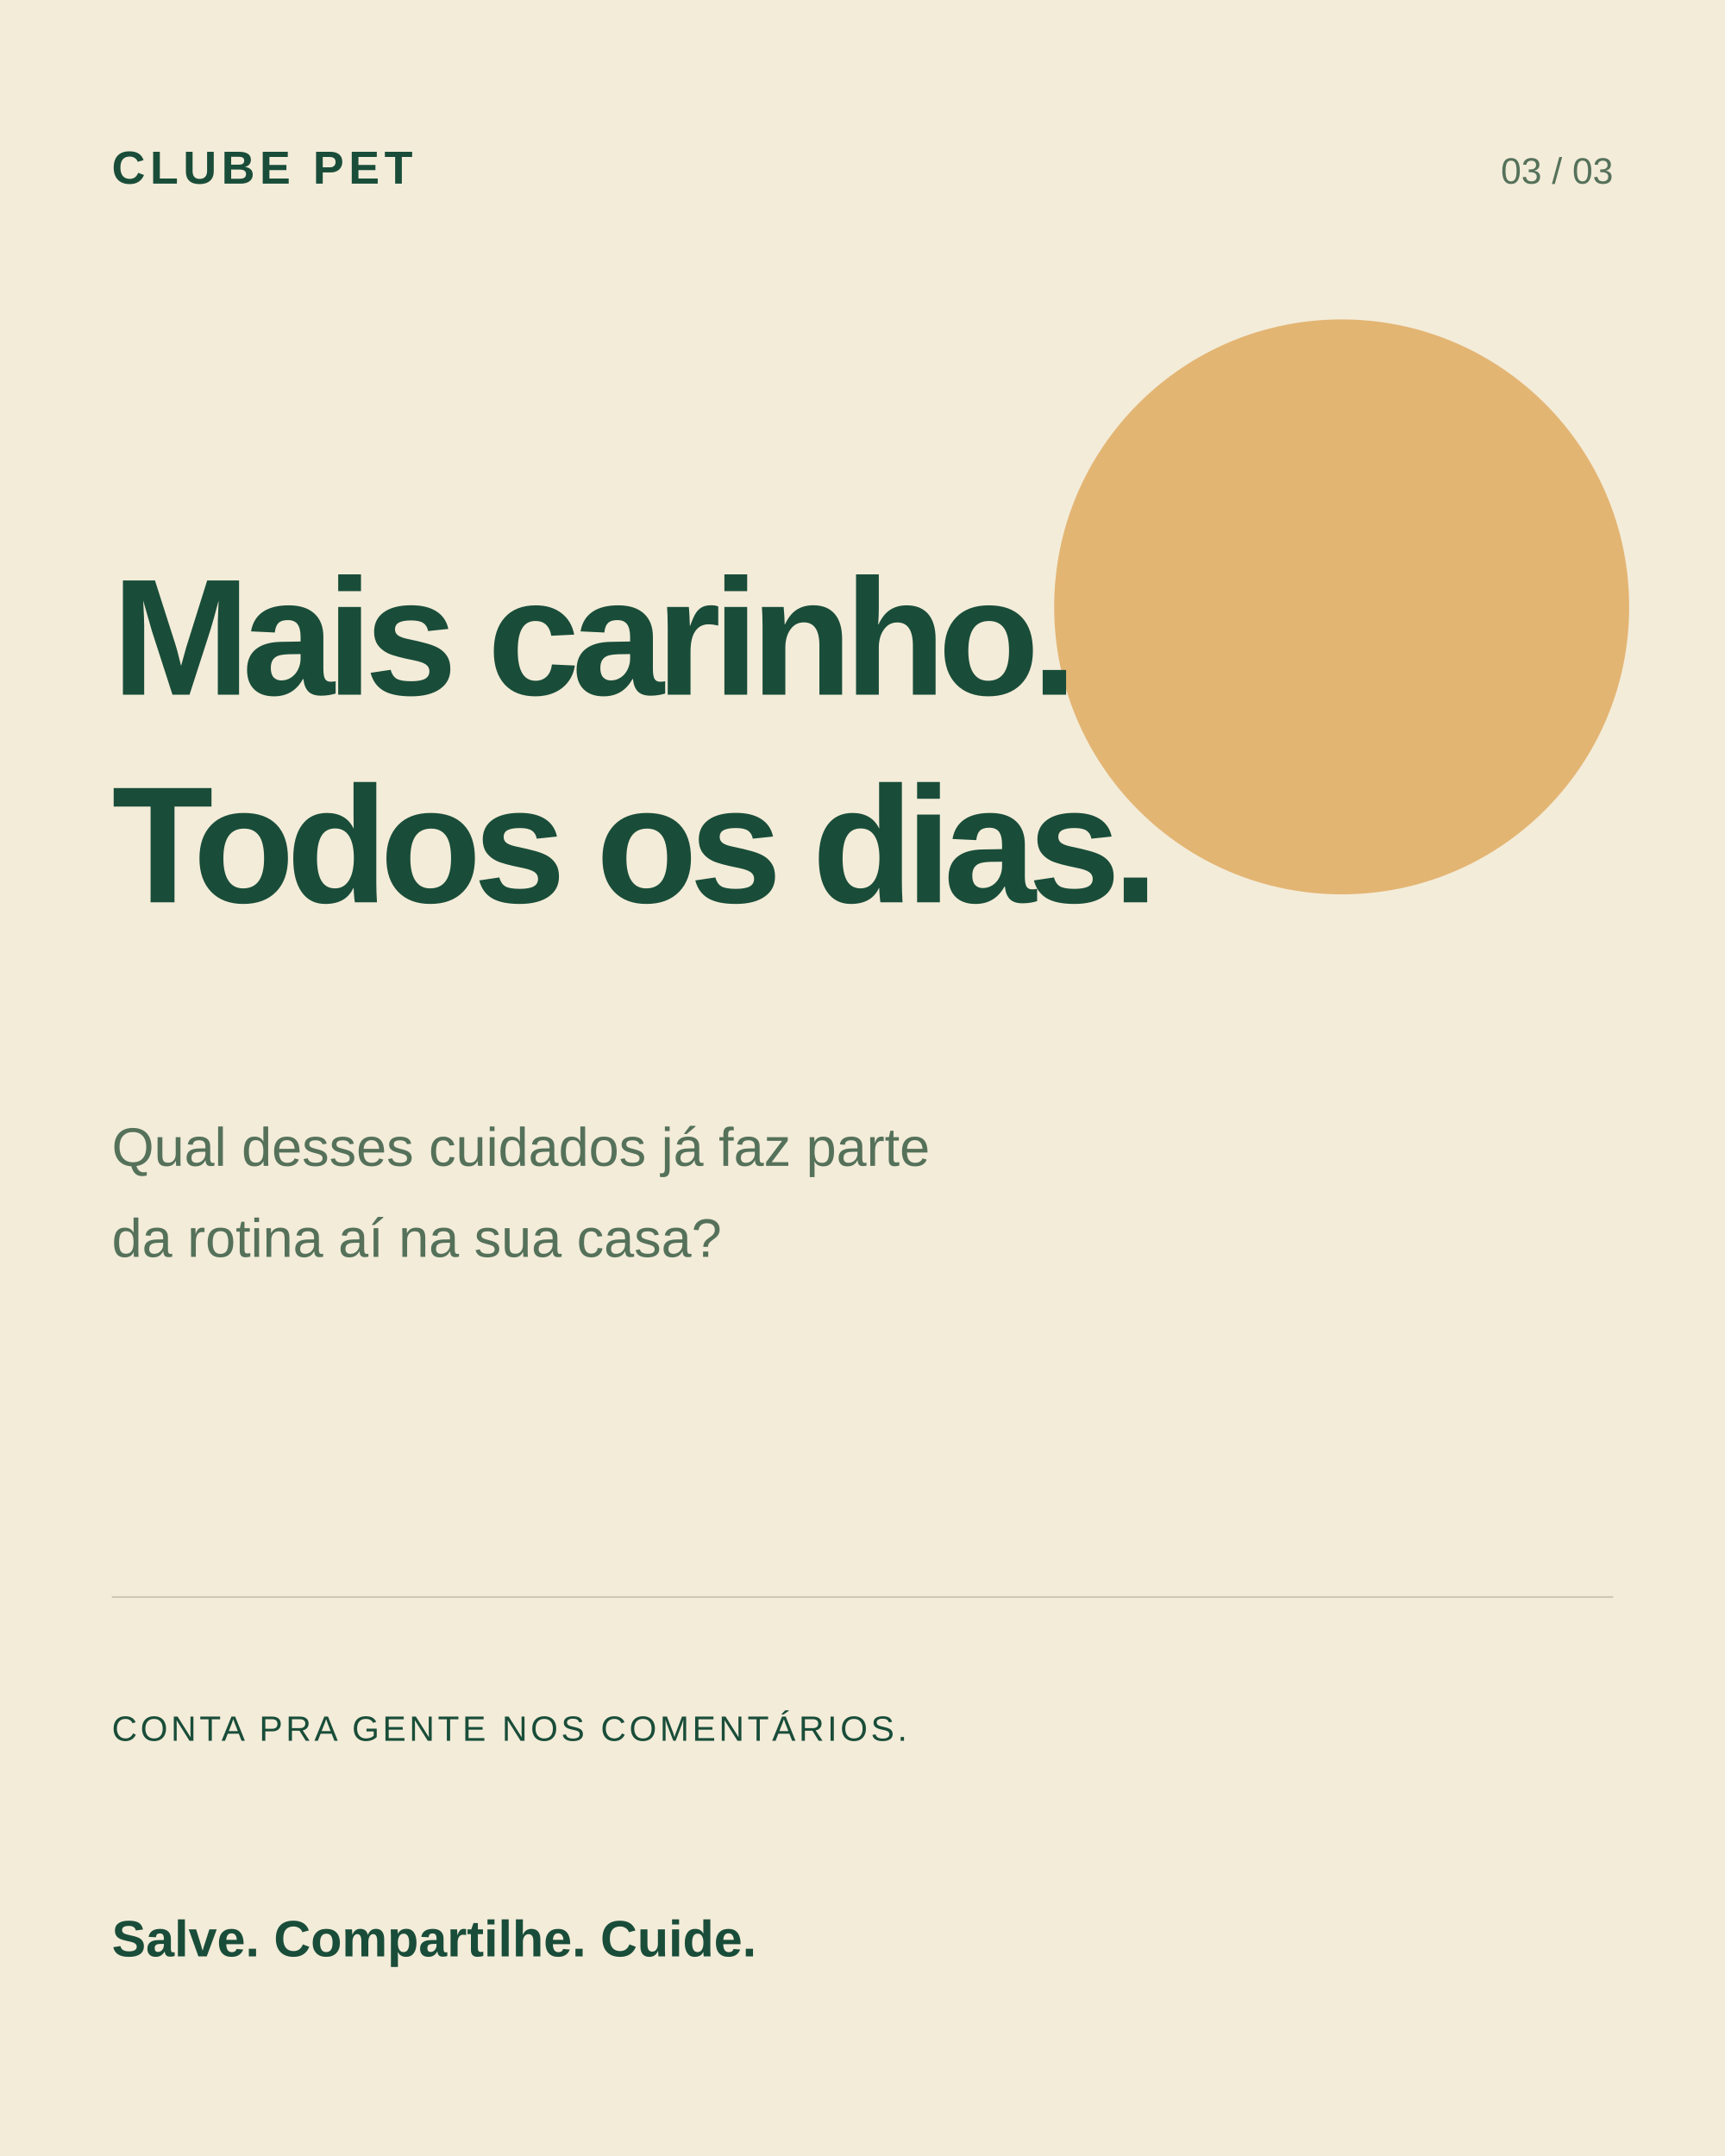
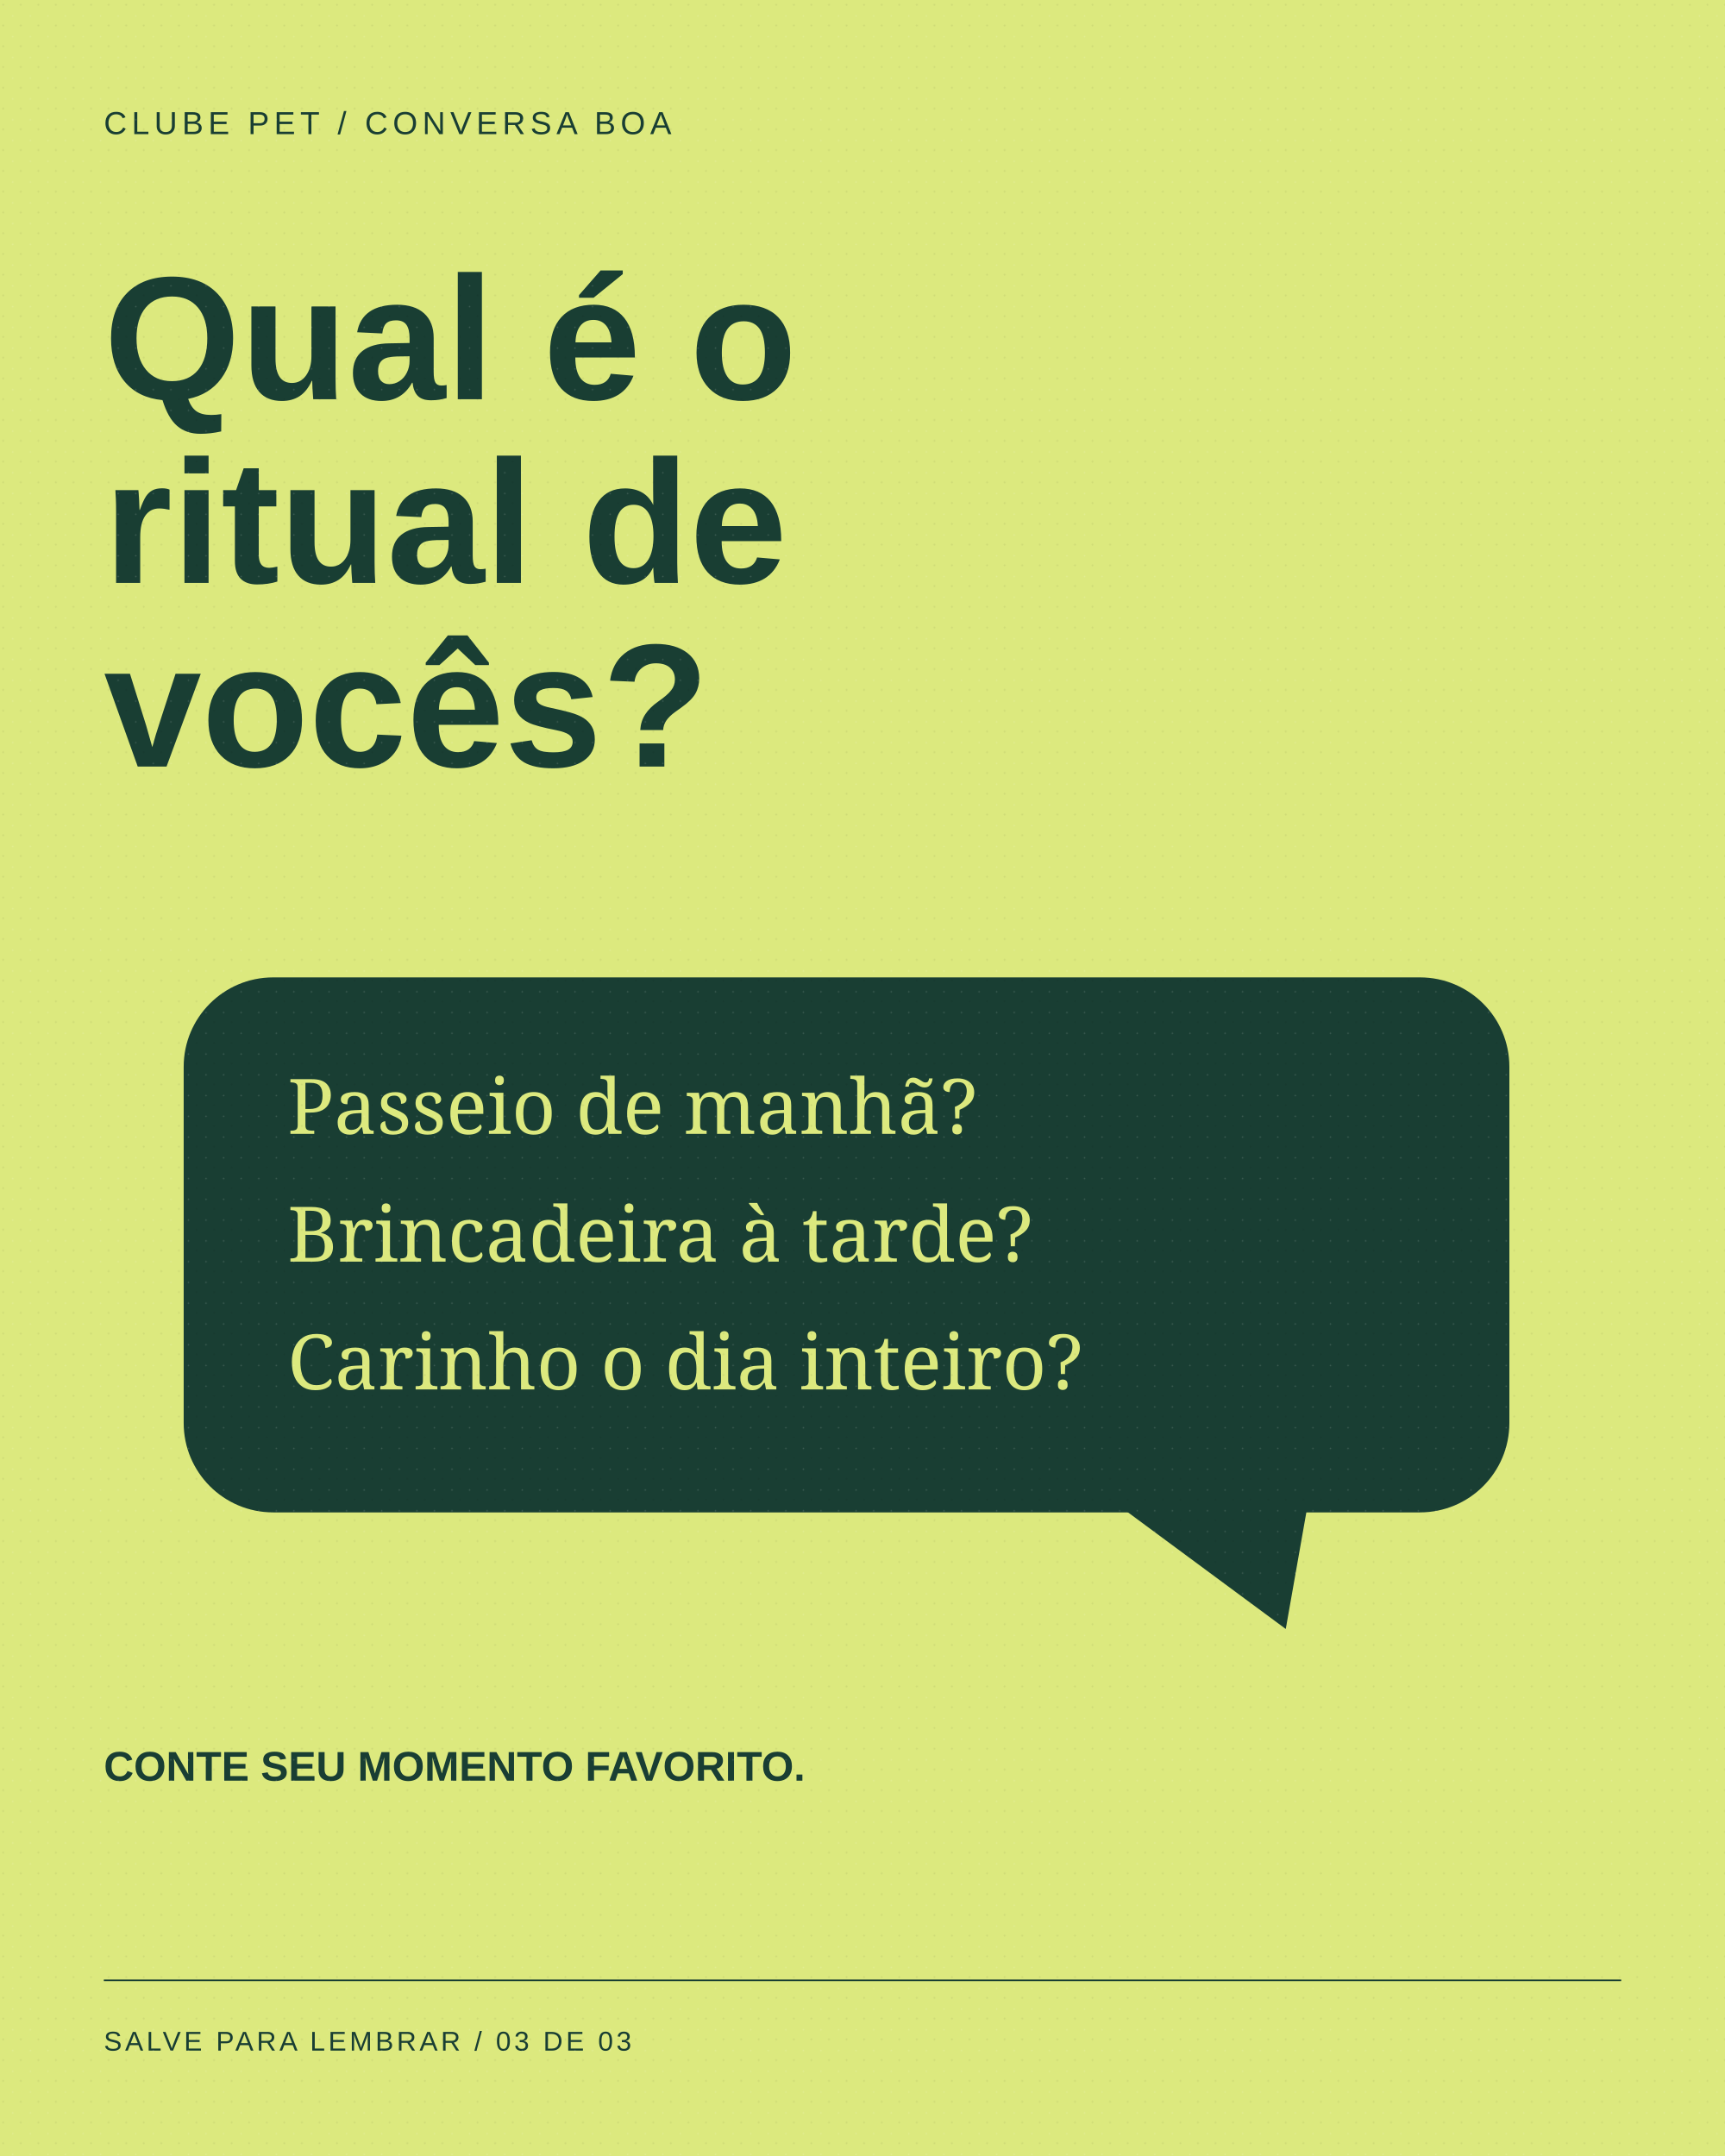
- <svg xmlns="http://www.w3.org/2000/svg" width="1080" height="1350" viewBox="0 0 1080 1350">
-   <rect width="1080" height="1350" fill="#f3ecd9" />
-   <text x="70" y="115" fill="#194d39" font-size="29" font-family="Arial, sans-serif" font-weight="700" letter-spacing="3">CLUBE PET</text>
-   <text x="1010" y="115" fill="#55715a" font-size="23" font-family="Arial, sans-serif" text-anchor="end">03 / 03</text>
-   <circle cx="840" cy="380" r="180" fill="#e3b573" />
-   <text x="70" y="435" fill="#194d39" font-size="104" font-family="Arial, sans-serif" font-weight="700" letter-spacing="-5">Mais carinho.</text>
-   <text x="70" y="565" fill="#194d39" font-size="104" font-family="Arial, sans-serif" font-weight="700" letter-spacing="-5">Todos os dias.</text>
-   <text x="70" y="730" fill="#55715a" font-size="34" font-family="Arial, sans-serif">Qual desses cuidados já faz parte</text>
-   <text x="70" y="787" fill="#55715a" font-size="34" font-family="Arial, sans-serif">da rotina aí na sua casa?</text>
-   <path d="M70 1000H1010" stroke="#c7c5ad" />
-   <text x="70" y="1090" fill="#194d39" font-size="22" font-family="Arial, sans-serif" letter-spacing="2">CONTA PRA GENTE NOS COMENTÁRIOS.</text>
-   <text x="70" y="1225" fill="#194d39" font-size="32" font-family="Arial, sans-serif" font-weight="700">Salve. Compartilhe. Cuide.</text>
+ <svg xmlns="http://www.w3.org/2000/svg" width="1080" height="1350" viewBox="0 0 1080 1350" role="img">
+   <defs>
+     <pattern id="grain" width="11" height="13" patternUnits="userSpaceOnUse">
+       <circle cx="2" cy="3" r=".6" fill="#000" opacity=".06" />
+       <circle cx="8" cy="10" r=".5" fill="#fff" opacity=".15" />
+     </pattern>
+     <filter id="shadow" x="-40%" y="-40%" width="180%" height="180%">
+       <feDropShadow dx="9" dy="16" stdDeviation="14" flood-opacity=".17" />
+     </filter>
+   </defs>
+   <rect x="0" y="0" width="1080" height="1350" rx="0" fill="#dce97e" />
+   <text x="65" y="84" fill="#193e33" font-family="Arial, sans-serif" font-size="20" font-weight="400" letter-spacing="3">CLUBE PET / CONVERSA BOA</text>
+   <text x="65" y="250" fill="#193e33" font-family="Arial, sans-serif" font-size="110" font-weight="700">Qual é o</text>
+   <text x="65" y="365" fill="#193e33" font-family="Arial, sans-serif" font-size="110" font-weight="700">ritual de</text>
+   <text x="65" y="480" fill="#193e33" font-family="Arial, sans-serif" font-size="110" font-weight="700">vocês?</text>
+   <rect x="115" y="612" width="830" height="335" rx="56" fill="#193e33" />
+   <text x="180" y="710" fill="#dce97e" font-family="Georgia, serif" font-size="48" font-weight="400">Passeio de manhã?</text>
+   <text x="180" y="790" fill="#dce97e" font-family="Georgia, serif" font-size="48" font-weight="400">Brincadeira à tarde?</text>
+   <text x="180" y="870" fill="#dce97e" font-family="Georgia, serif" font-size="48" font-weight="400">Carinho o dia inteiro?</text>
+   <path d="M690 935L805 1020L820 935Z" fill="#193e33" />
+   <text x="65" y="1115" fill="#193e33" font-family="Arial, sans-serif" font-size="26" font-weight="700">CONTE SEU MOMENTO FAVORITO.</text>
+   <path d="M65 1240H1015" stroke="#193e33" />
+   <text x="65" y="1284" fill="#193e33" font-family="Arial, sans-serif" font-size="17" font-weight="400" letter-spacing="2">SALVE PARA LEMBRAR / 03 DE 03</text>
+   <rect x="0" y="0" width="1080" height="1350" rx="0" fill="url(#grain)" />
</svg>
